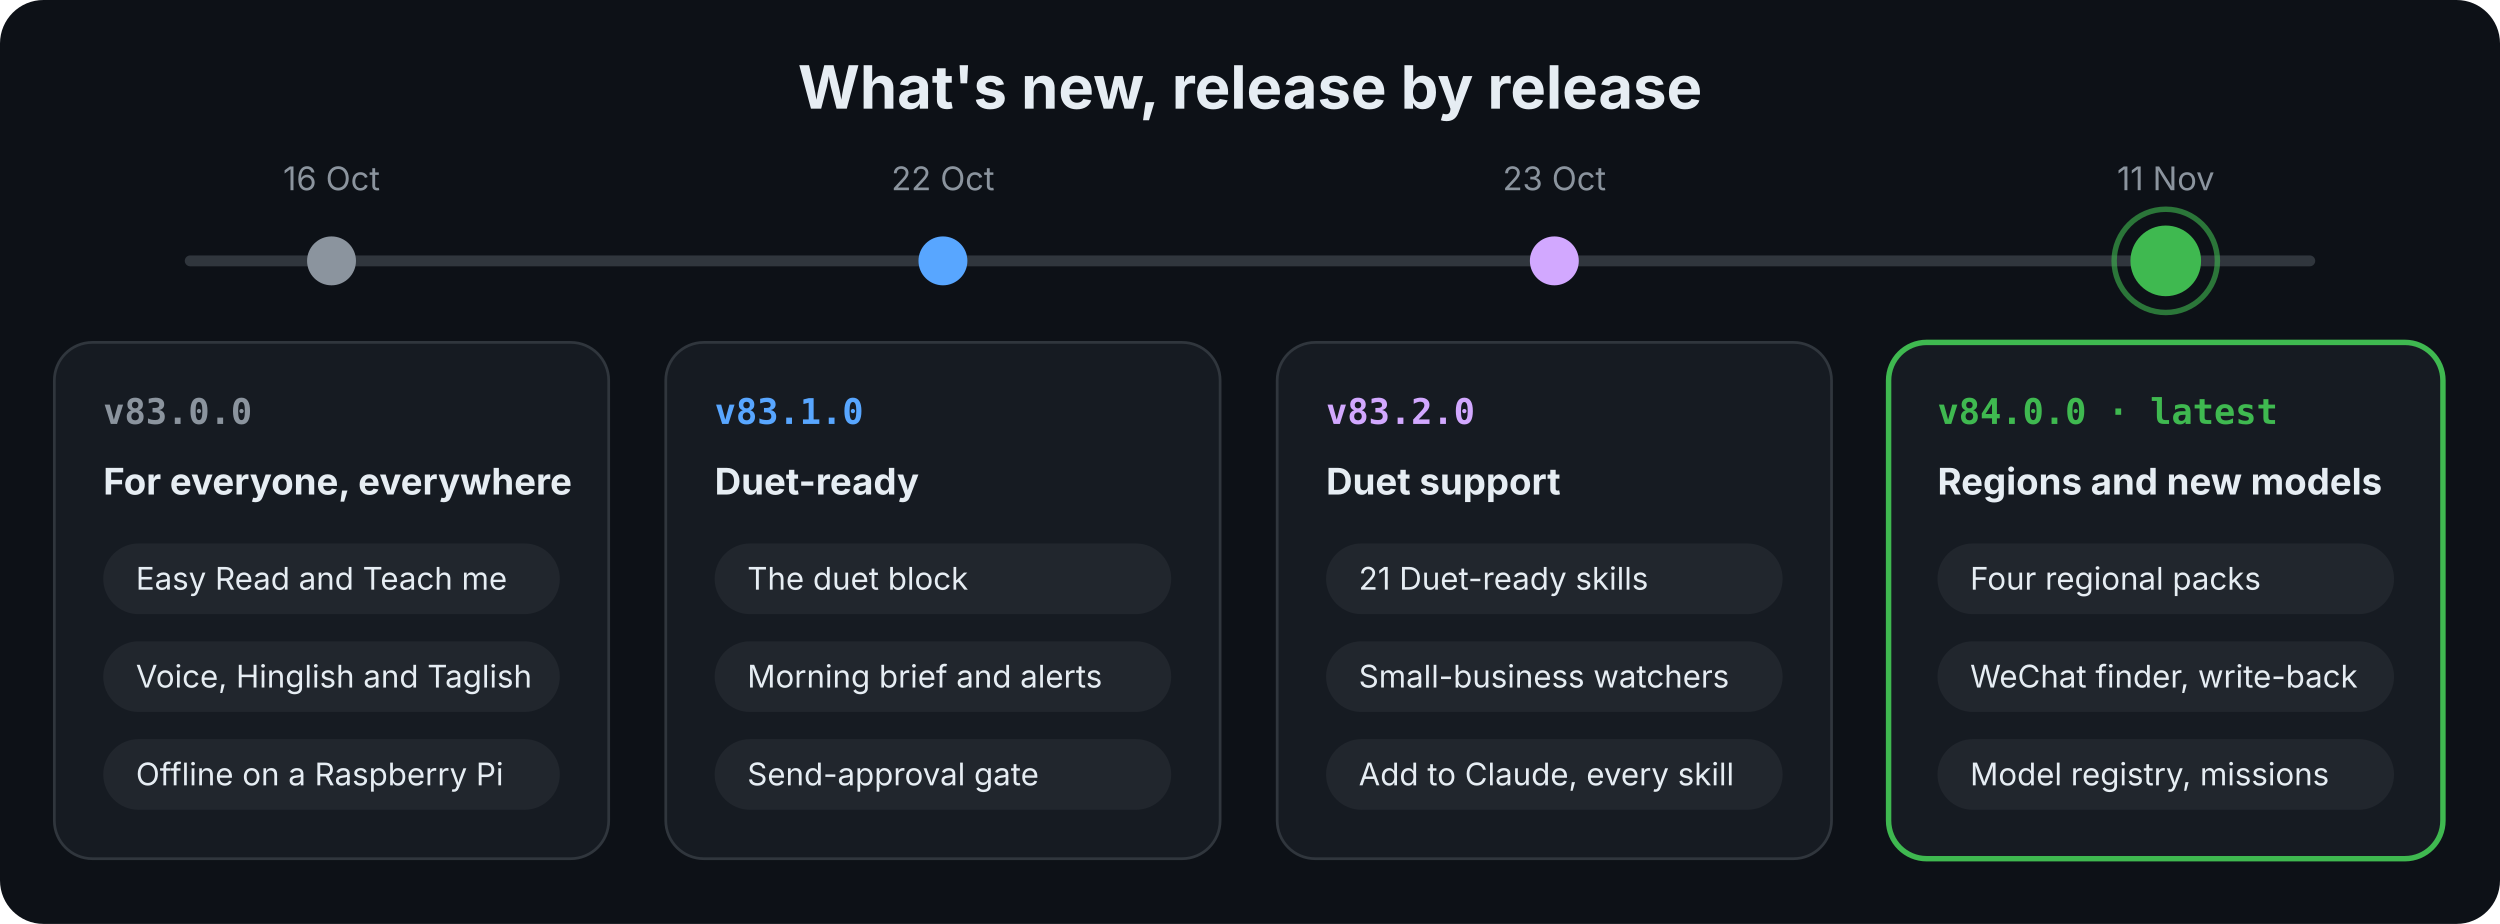
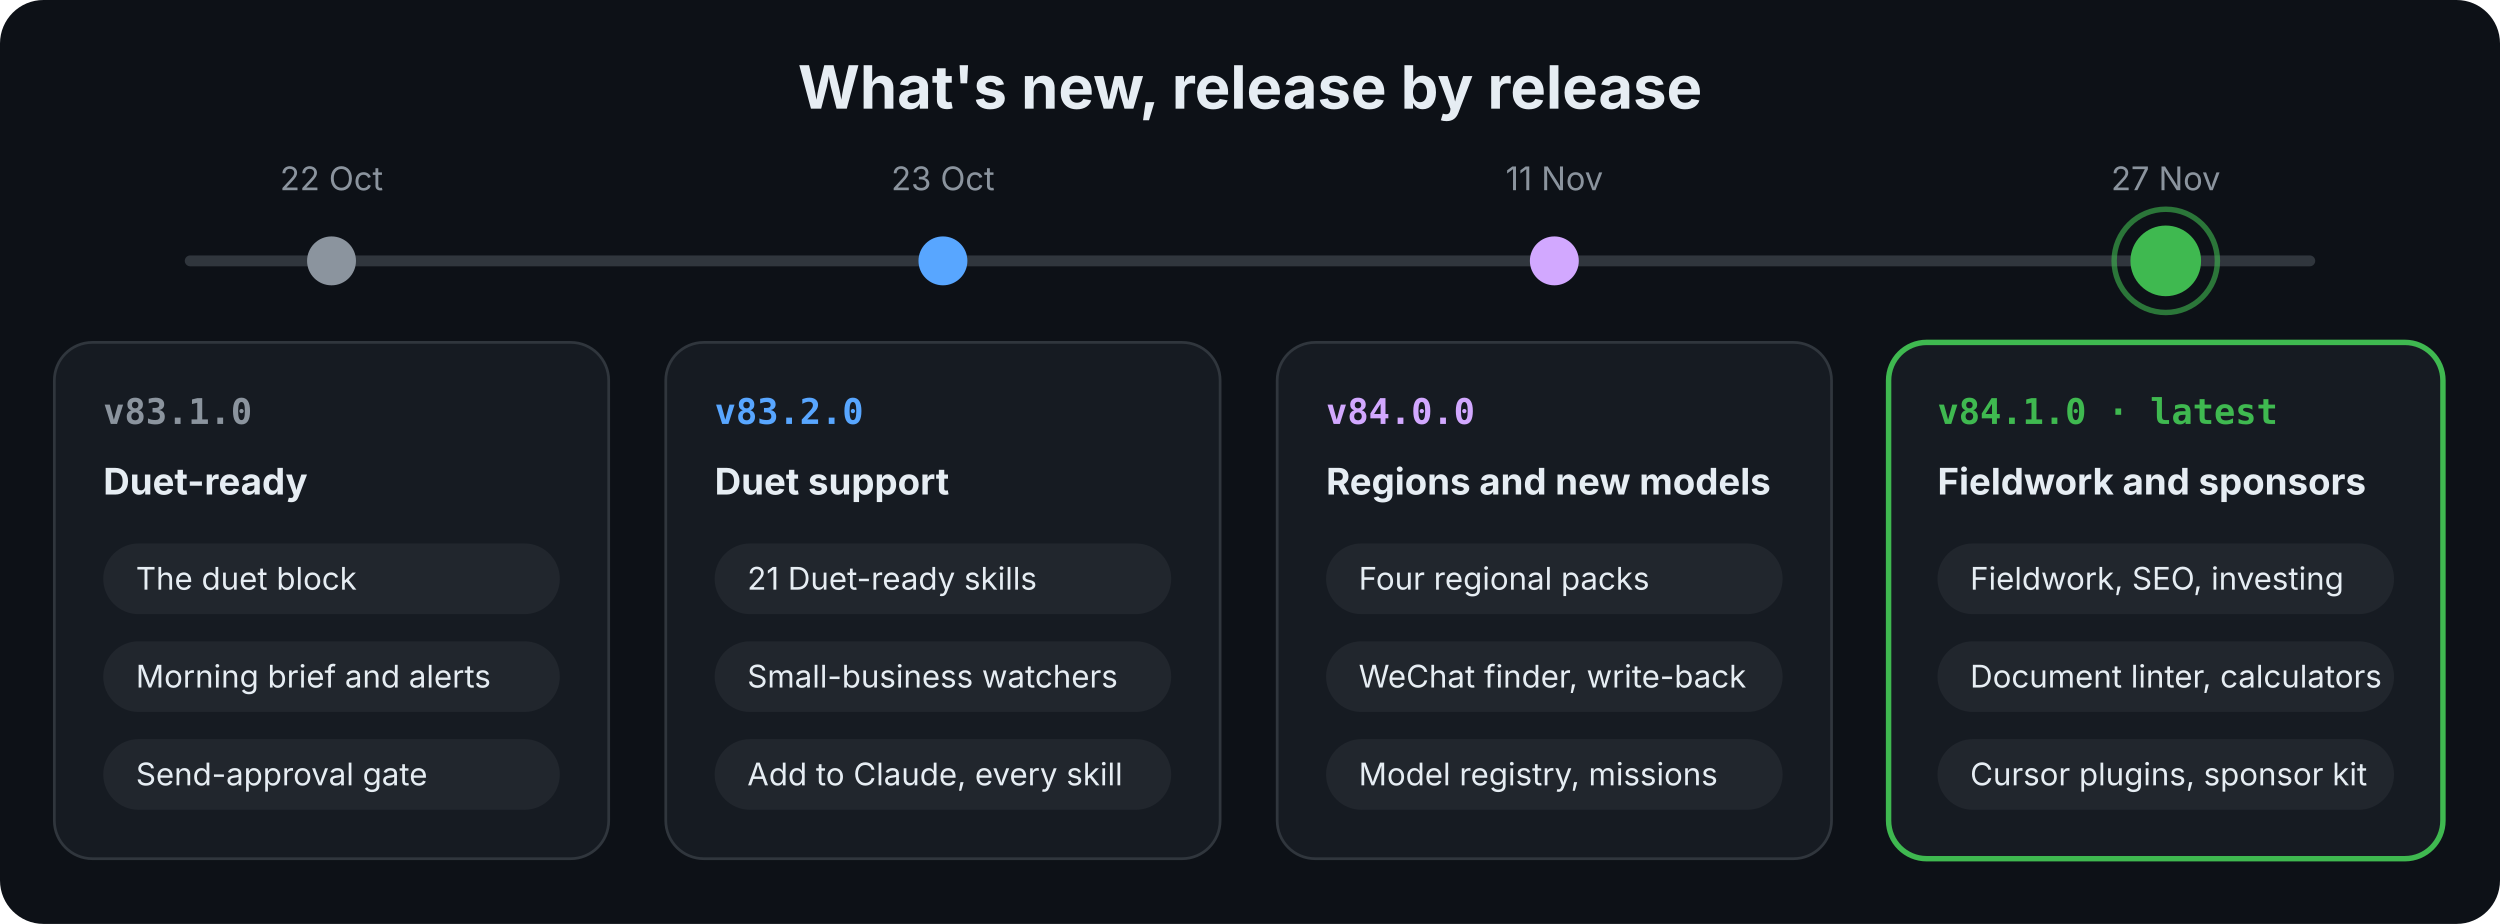
<svg xmlns="http://www.w3.org/2000/svg" viewBox="0 0 920 340" font-family="ui-sans-serif,system-ui,-apple-system,Segoe UI,sans-serif">
  <rect width="920" height="340" rx="16" fill="#0d1117" />
  <text x="460" y="40" text-anchor="middle" font-size="22" font-weight="700" fill="#e6edf3">What's new, release by release</text>
  <line x1="70" y1="96" x2="850" y2="96" stroke="#30363d" stroke-width="4" stroke-linecap="round" />
  <circle cx="122" cy="96" r="9" fill="#8b949e" />
-   <text x="122" y="70" text-anchor="middle" font-size="12" fill="#8b949e">16 Oct</text>
+   <text x="122" y="70" text-anchor="middle" font-size="12" fill="#8b949e">22 Oct</text>
  <rect x="20" y="126" width="204" height="190" rx="14" fill="#161b22" stroke="#30363d" stroke-width="1" />
-   <text x="38" y="156" font-size="13" font-weight="800" font-family="ui-monospace,monospace" fill="#8b949e">v83.0.0</text>
-   <text x="38" y="182" font-size="13.5" font-weight="700" fill="#e6edf3">For everyone, everywhere</text>
+   <text x="38" y="156" font-size="13" font-weight="800" font-family="ui-monospace,monospace" fill="#8b949e">v83.1.0</text>
+   <text x="38" y="182" font-size="13.5" font-weight="700" fill="#e6edf3">Duet-ready</text>
  <rect x="38" y="200" width="168" height="26" rx="13" fill="#21262d" />
-   <text x="50" y="217" font-size="11.5" fill="#e6edf3">Easy Read and Teach me</text>
+   <text x="50" y="217" font-size="11.5" fill="#e6edf3">The duet block</text>
  <rect x="38" y="236" width="168" height="26" rx="13" fill="#21262d" />
-   <text x="50" y="253" font-size="11.5" fill="#e6edf3">Voice, Hinglish and Taglish</text>
+   <text x="50" y="253" font-size="11.5" fill="#e6edf3">Morning brief and alerts</text>
  <rect x="38" y="272" width="168" height="26" rx="13" fill="#21262d" />
-   <text x="50" y="289" font-size="11.5" fill="#e6edf3">Offline on a Raspberry Pi</text>
+   <text x="50" y="289" font-size="11.5" fill="#e6edf3">Send-approval gate</text>
  <circle cx="347" cy="96" r="9" fill="#58a6ff" />
-   <text x="347" y="70" text-anchor="middle" font-size="12" fill="#8b949e">22 Oct</text>
+   <text x="347" y="70" text-anchor="middle" font-size="12" fill="#8b949e">23 Oct</text>
  <rect x="245" y="126" width="204" height="190" rx="14" fill="#161b22" stroke="#30363d" stroke-width="1" />
-   <text x="263" y="156" font-size="13" font-weight="800" font-family="ui-monospace,monospace" fill="#58a6ff">v83.1.0</text>
-   <text x="263" y="182" font-size="13.5" font-weight="700" fill="#e6edf3">Duet-ready</text>
+   <text x="263" y="156" font-size="13" font-weight="800" font-family="ui-monospace,monospace" fill="#58a6ff">v83.2.0</text>
+   <text x="263" y="182" font-size="13.5" font-weight="700" fill="#e6edf3">Duet support</text>
  <rect x="263" y="200" width="168" height="26" rx="13" fill="#21262d" />
-   <text x="275" y="217" font-size="11.5" fill="#e6edf3">The duet block</text>
+   <text x="275" y="217" font-size="11.5" fill="#e6edf3">21 Duet-ready skills</text>
  <rect x="263" y="236" width="168" height="26" rx="13" fill="#21262d" />
-   <text x="275" y="253" font-size="11.5" fill="#e6edf3">Morning brief and alerts</text>
+   <text x="275" y="253" font-size="11.5" fill="#e6edf3">Small-business watchers</text>
  <rect x="263" y="272" width="168" height="26" rx="13" fill="#21262d" />
-   <text x="275" y="289" font-size="11.5" fill="#e6edf3">Send-approval gate</text>
+   <text x="275" y="289" font-size="11.5" fill="#e6edf3">Add to Claude, every skill</text>
  <circle cx="572" cy="96" r="9" fill="#d2a8ff" />
-   <text x="572" y="70" text-anchor="middle" font-size="12" fill="#8b949e">23 Oct</text>
+   <text x="572" y="70" text-anchor="middle" font-size="12" fill="#8b949e">11 Nov</text>
  <rect x="470" y="126" width="204" height="190" rx="14" fill="#161b22" stroke="#30363d" stroke-width="1" />
-   <text x="488" y="156" font-size="13" font-weight="800" font-family="ui-monospace,monospace" fill="#d2a8ff">v83.2.0</text>
-   <text x="488" y="182" font-size="13.5" font-weight="700" fill="#e6edf3">Duet support</text>
+   <text x="488" y="156" font-size="13" font-weight="800" font-family="ui-monospace,monospace" fill="#d2a8ff">v84.0.0</text>
+   <text x="488" y="182" font-size="13.5" font-weight="700" fill="#e6edf3">Regions and new models</text>
  <rect x="488" y="200" width="168" height="26" rx="13" fill="#21262d" />
-   <text x="500" y="217" font-size="11.5" fill="#e6edf3">21 Duet-ready skills</text>
+   <text x="500" y="217" font-size="11.5" fill="#e6edf3">Four regional packs</text>
  <rect x="488" y="236" width="168" height="26" rx="13" fill="#21262d" />
-   <text x="500" y="253" font-size="11.5" fill="#e6edf3">Small-business watchers</text>
+   <text x="500" y="253" font-size="11.5" fill="#e6edf3">WeChat finder, write-back</text>
  <rect x="488" y="272" width="168" height="26" rx="13" fill="#21262d" />
-   <text x="500" y="289" font-size="11.5" fill="#e6edf3">Add to Claude, every skill</text>
+   <text x="500" y="289" font-size="11.5" fill="#e6edf3">Model registry, missions</text>
  <circle cx="797" cy="96" r="13" fill="#3fb950" />
  <circle cx="797" cy="96" r="19" fill="none" stroke="#3fb950" stroke-width="2" opacity="0.6" />
-   <text x="797" y="70" text-anchor="middle" font-size="12" fill="#8b949e">11 Nov</text>
+   <text x="797" y="70" text-anchor="middle" font-size="12" fill="#8b949e">27 Nov</text>
  <rect x="695" y="126" width="204" height="190" rx="14" fill="#161b22" stroke="#3fb950" stroke-width="2" />
-   <text x="713" y="156" font-size="13" font-weight="800" font-family="ui-monospace,monospace" fill="#3fb950">v84.0.0  · latest</text>
-   <text x="713" y="182" font-size="13.5" font-weight="700" fill="#e6edf3">Regions and new models</text>
+   <text x="713" y="156" font-size="13" font-weight="800" font-family="ui-monospace,monospace" fill="#3fb950">v84.1.0  · latest</text>
+   <text x="713" y="182" font-size="13.5" font-weight="700" fill="#e6edf3">Fieldwork and sponsors</text>
  <rect x="713" y="200" width="168" height="26" rx="13" fill="#21262d" />
-   <text x="725" y="217" font-size="11.5" fill="#e6edf3">Four regional packs</text>
+   <text x="725" y="217" font-size="11.5" fill="#e6edf3">Fieldwork, SEO, investing</text>
  <rect x="713" y="236" width="168" height="26" rx="13" fill="#21262d" />
-   <text x="725" y="253" font-size="11.5" fill="#e6edf3">WeChat finder, write-back</text>
+   <text x="725" y="253" font-size="11.5" fill="#e6edf3">Document linter, calculators</text>
  <rect x="713" y="272" width="168" height="26" rx="13" fill="#21262d" />
-   <text x="725" y="289" font-size="11.5" fill="#e6edf3">Model registry, missions</text>
+   <text x="725" y="289" font-size="11.5" fill="#e6edf3">Cursor plugins, sponsor kit</text>
</svg>
